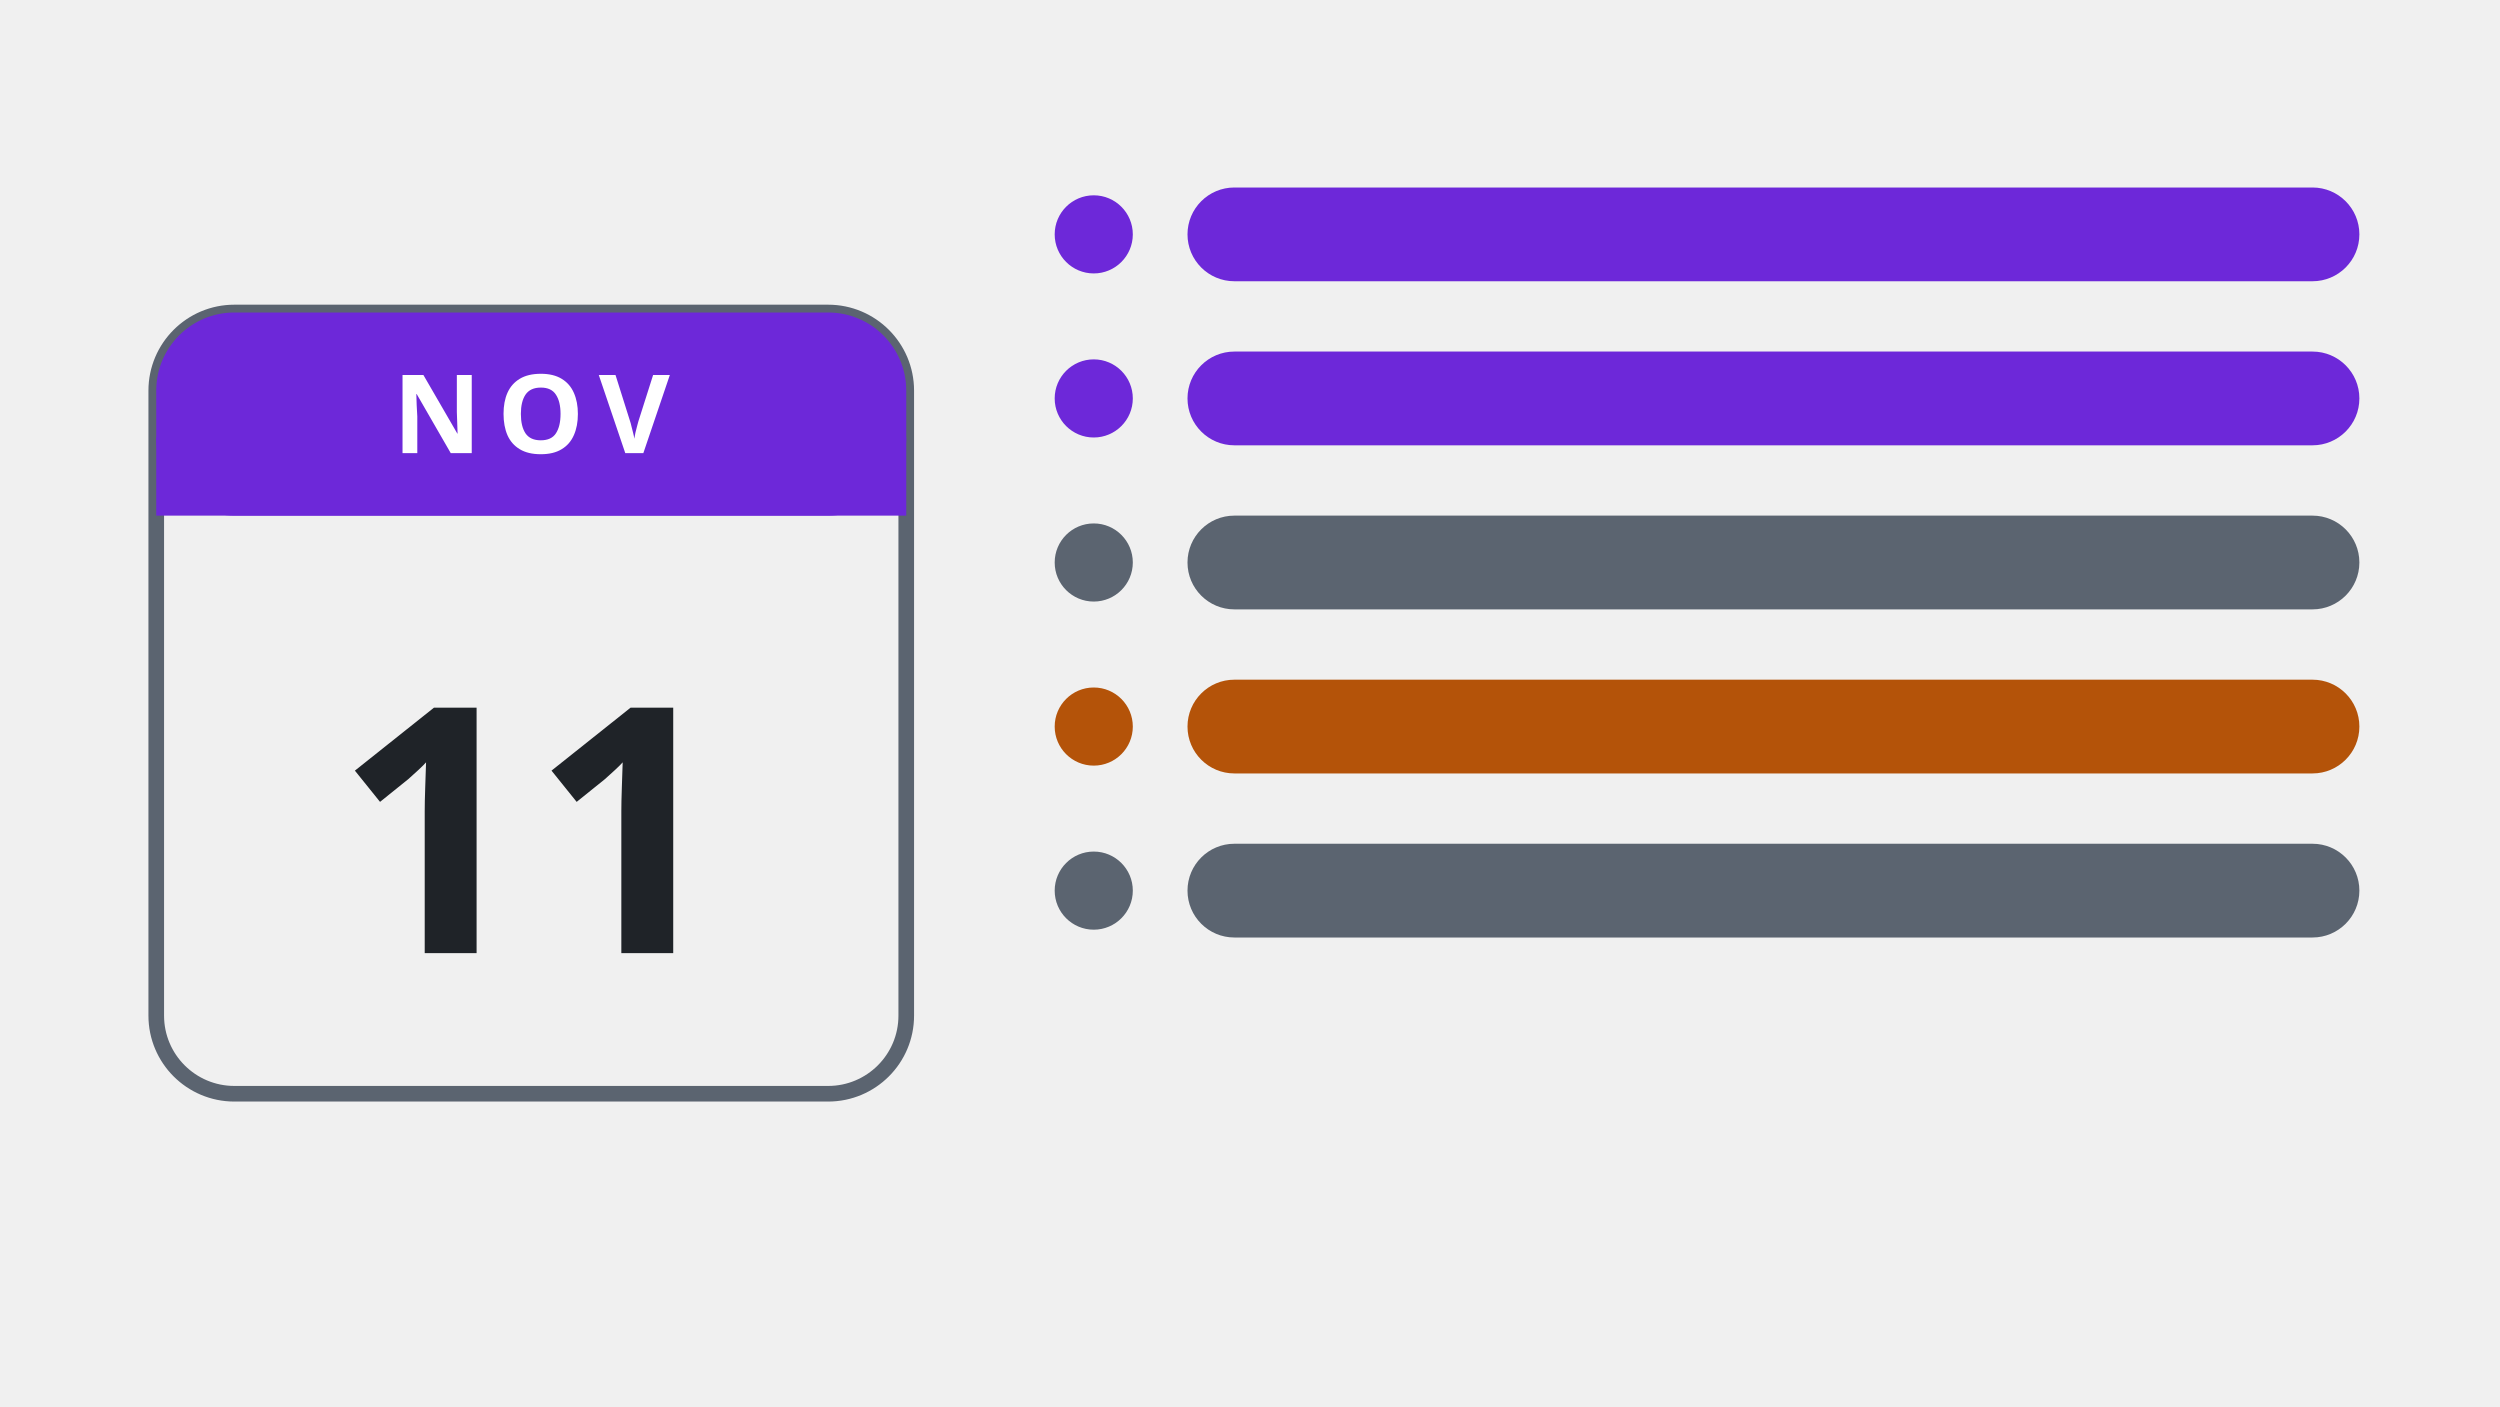
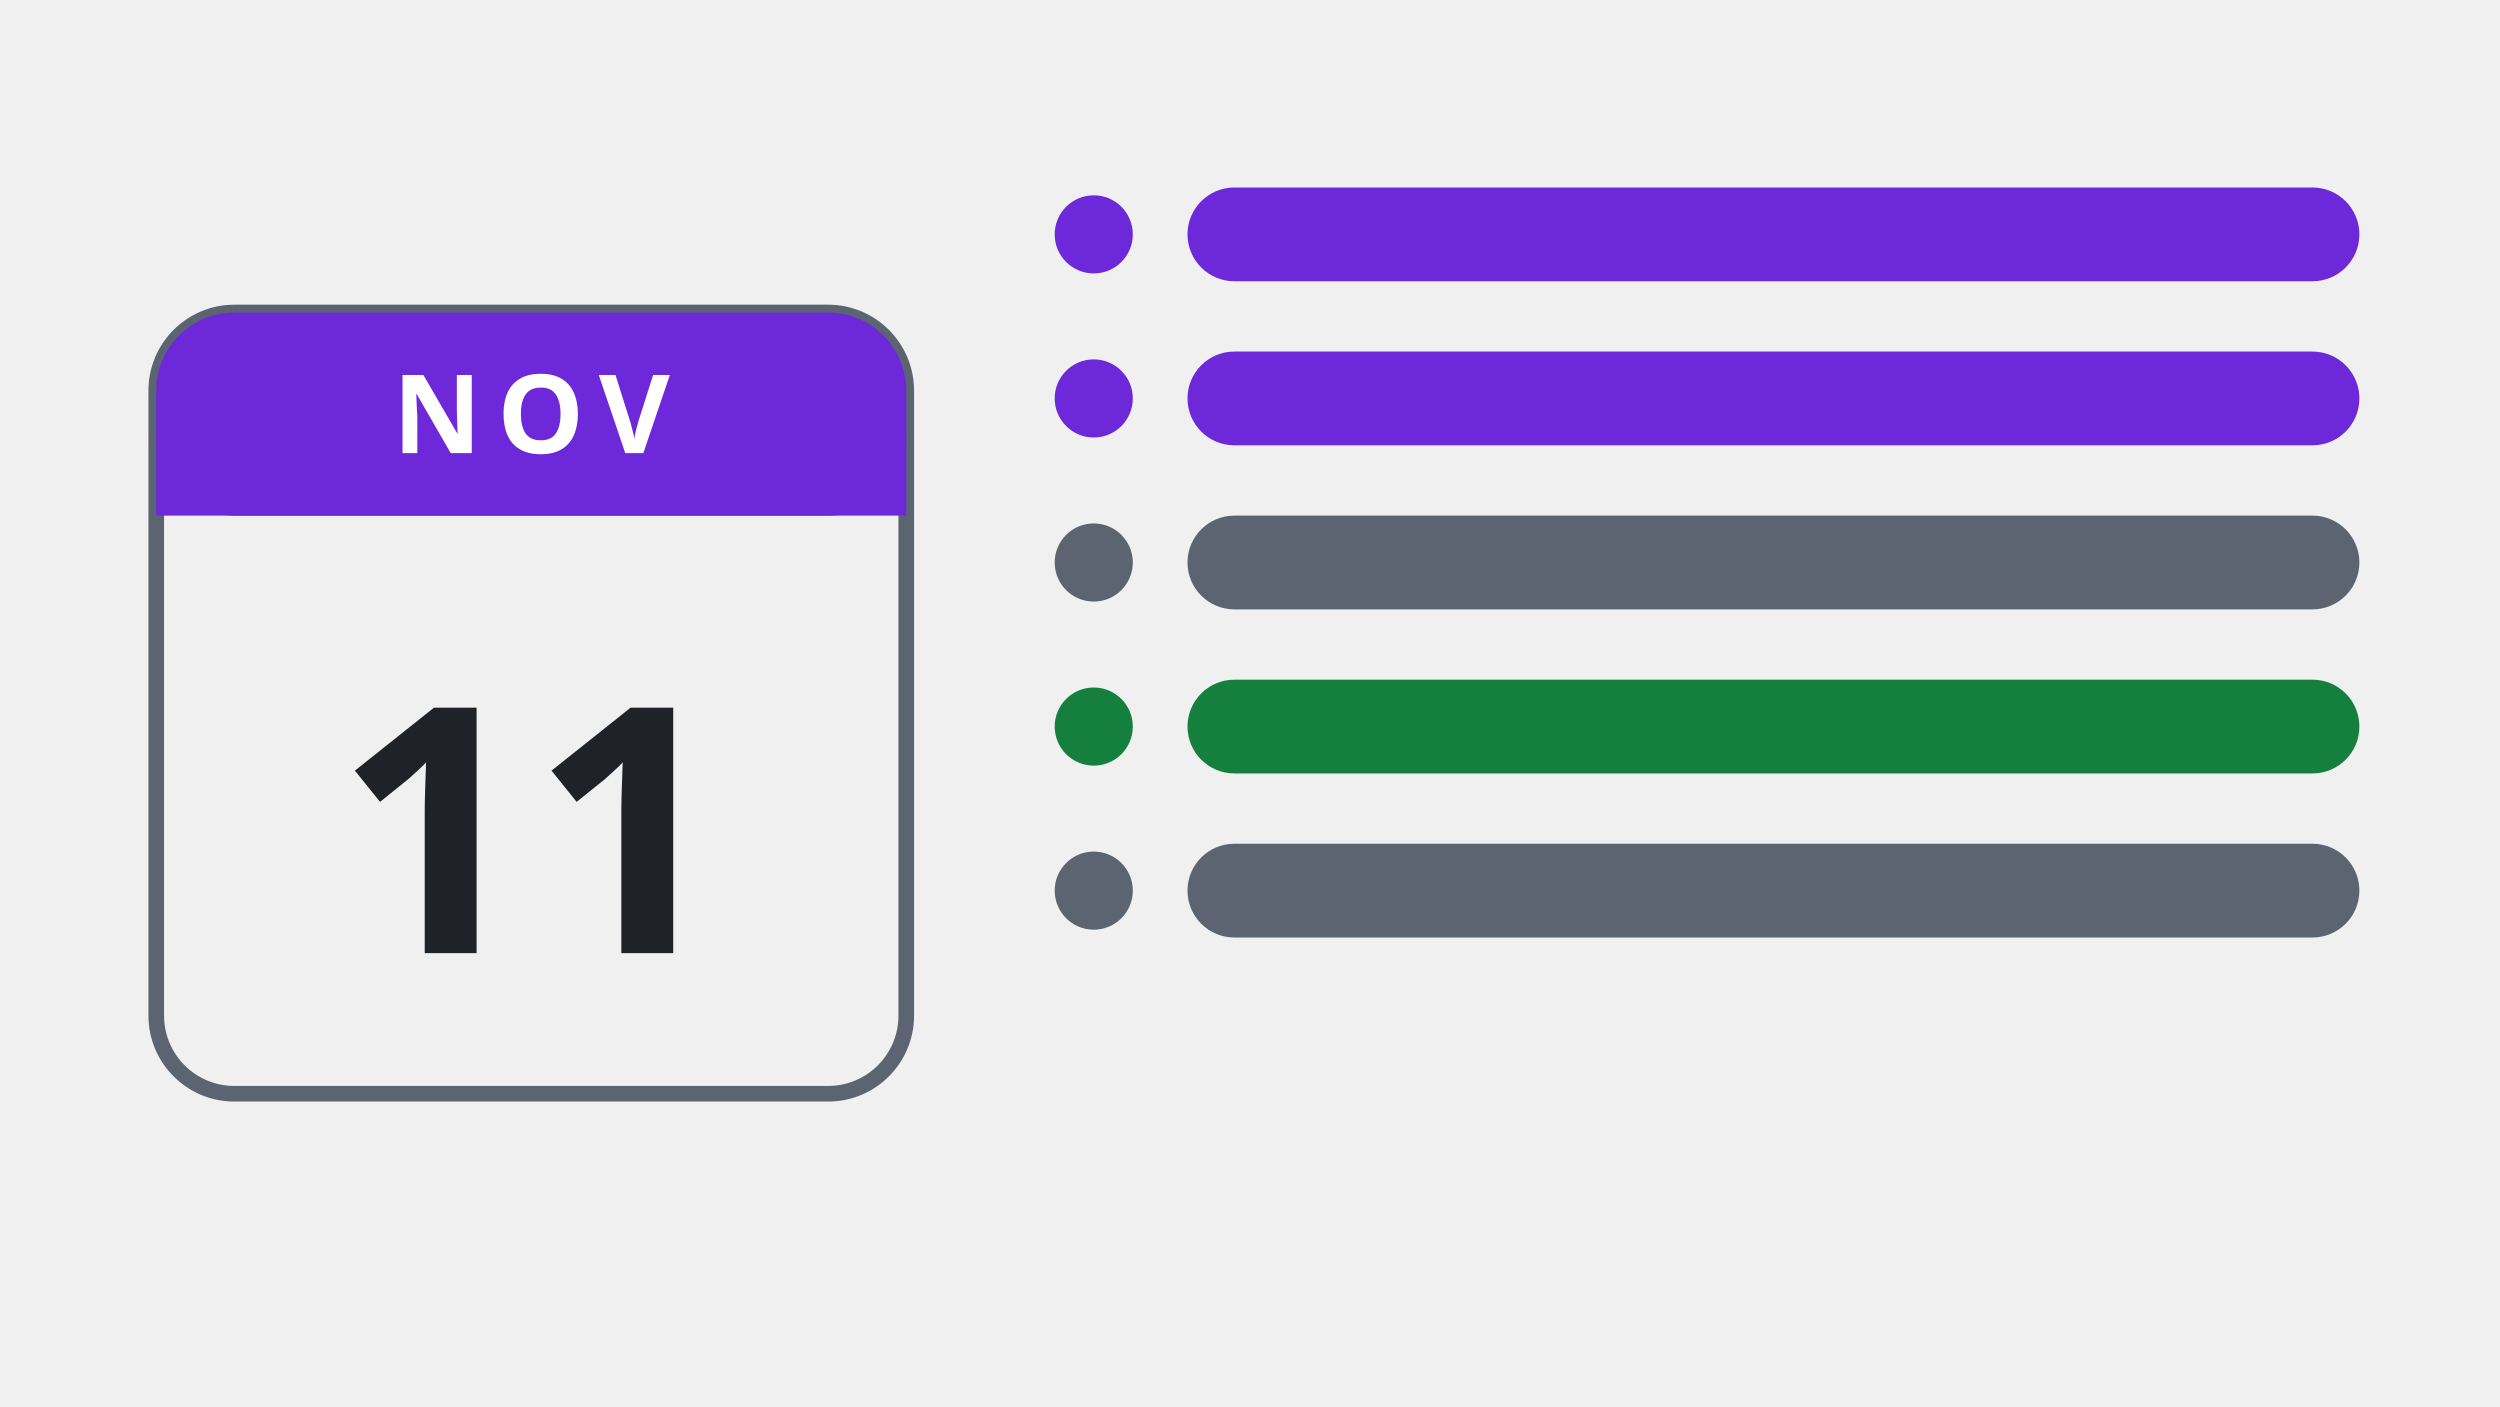
<svg xmlns="http://www.w3.org/2000/svg" viewBox="0 0 320 180">
  <style>.good{fill:#15803d}.warn{fill:#b45309}.accent{fill:#6d28d9}.accent2{fill:#0e7490}.muted{fill:#5b6470}.ink{fill:#1f2328}.box{fill:none;stroke:#5b6470;stroke-width:2}.m{font:700 14px system-ui,sans-serif;letter-spacing:2px}.d{font:700 44px system-ui,sans-serif}.mt{fill:#ffffff}</style>
  <rect x="20" y="40" width="96" height="100" rx="10" class="box" />
  <rect x="20" y="40" width="96" height="26" rx="10" class="accent" />
  <rect x="20" y="56" width="96" height="10" class="accent" />
  <text x="68" y="58" text-anchor="middle" class="m mt">NOV</text>
  <text x="68" y="122" text-anchor="middle" class="d ink">11</text>
  <circle cx="140" cy="30" r="5" class="accent" />
  <rect x="152" y="24" width="150" height="12" rx="6" class="accent" />
  <circle cx="140" cy="51" r="5" class="accent" />
  <rect x="152" y="45" width="150" height="12" rx="6" class="accent" />
  <circle cx="140" cy="72" r="5" class="muted" />
  <rect x="152" y="66" width="150" height="12" rx="6" class="muted" />
-   <circle cx="140" cy="93" r="5" class="warn" />
-   <rect x="152" y="87" width="150" height="12" rx="6" class="warn" />
+   <circle cx="140" cy="93" r="5" class="good" />
+   <rect x="152" y="87" width="150" height="12" rx="6" class="good" />
  <circle cx="140" cy="114" r="5" class="muted" />
  <rect x="152" y="108" width="150" height="12" rx="6" class="muted" />
</svg>
